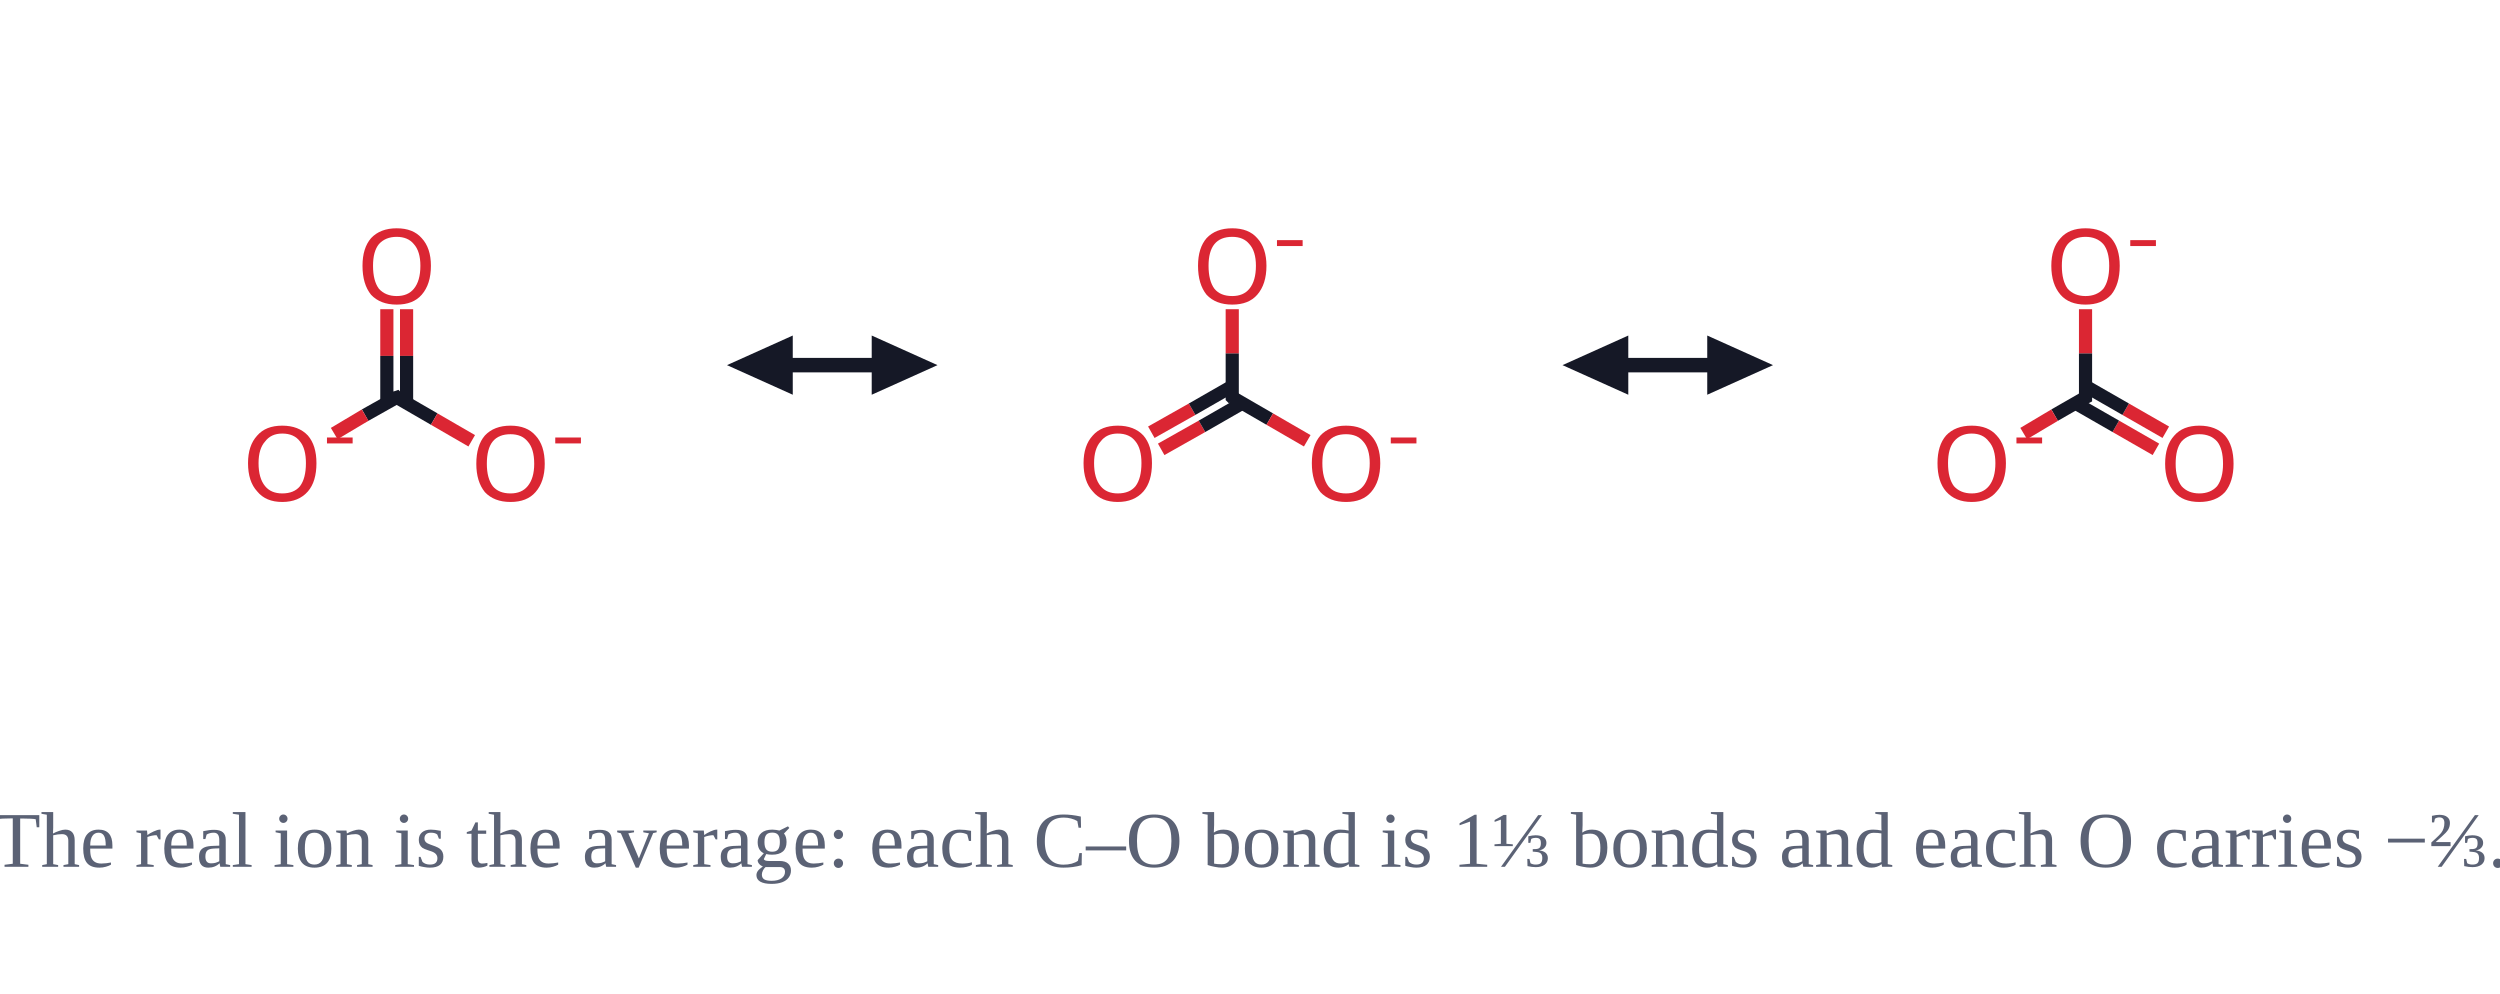
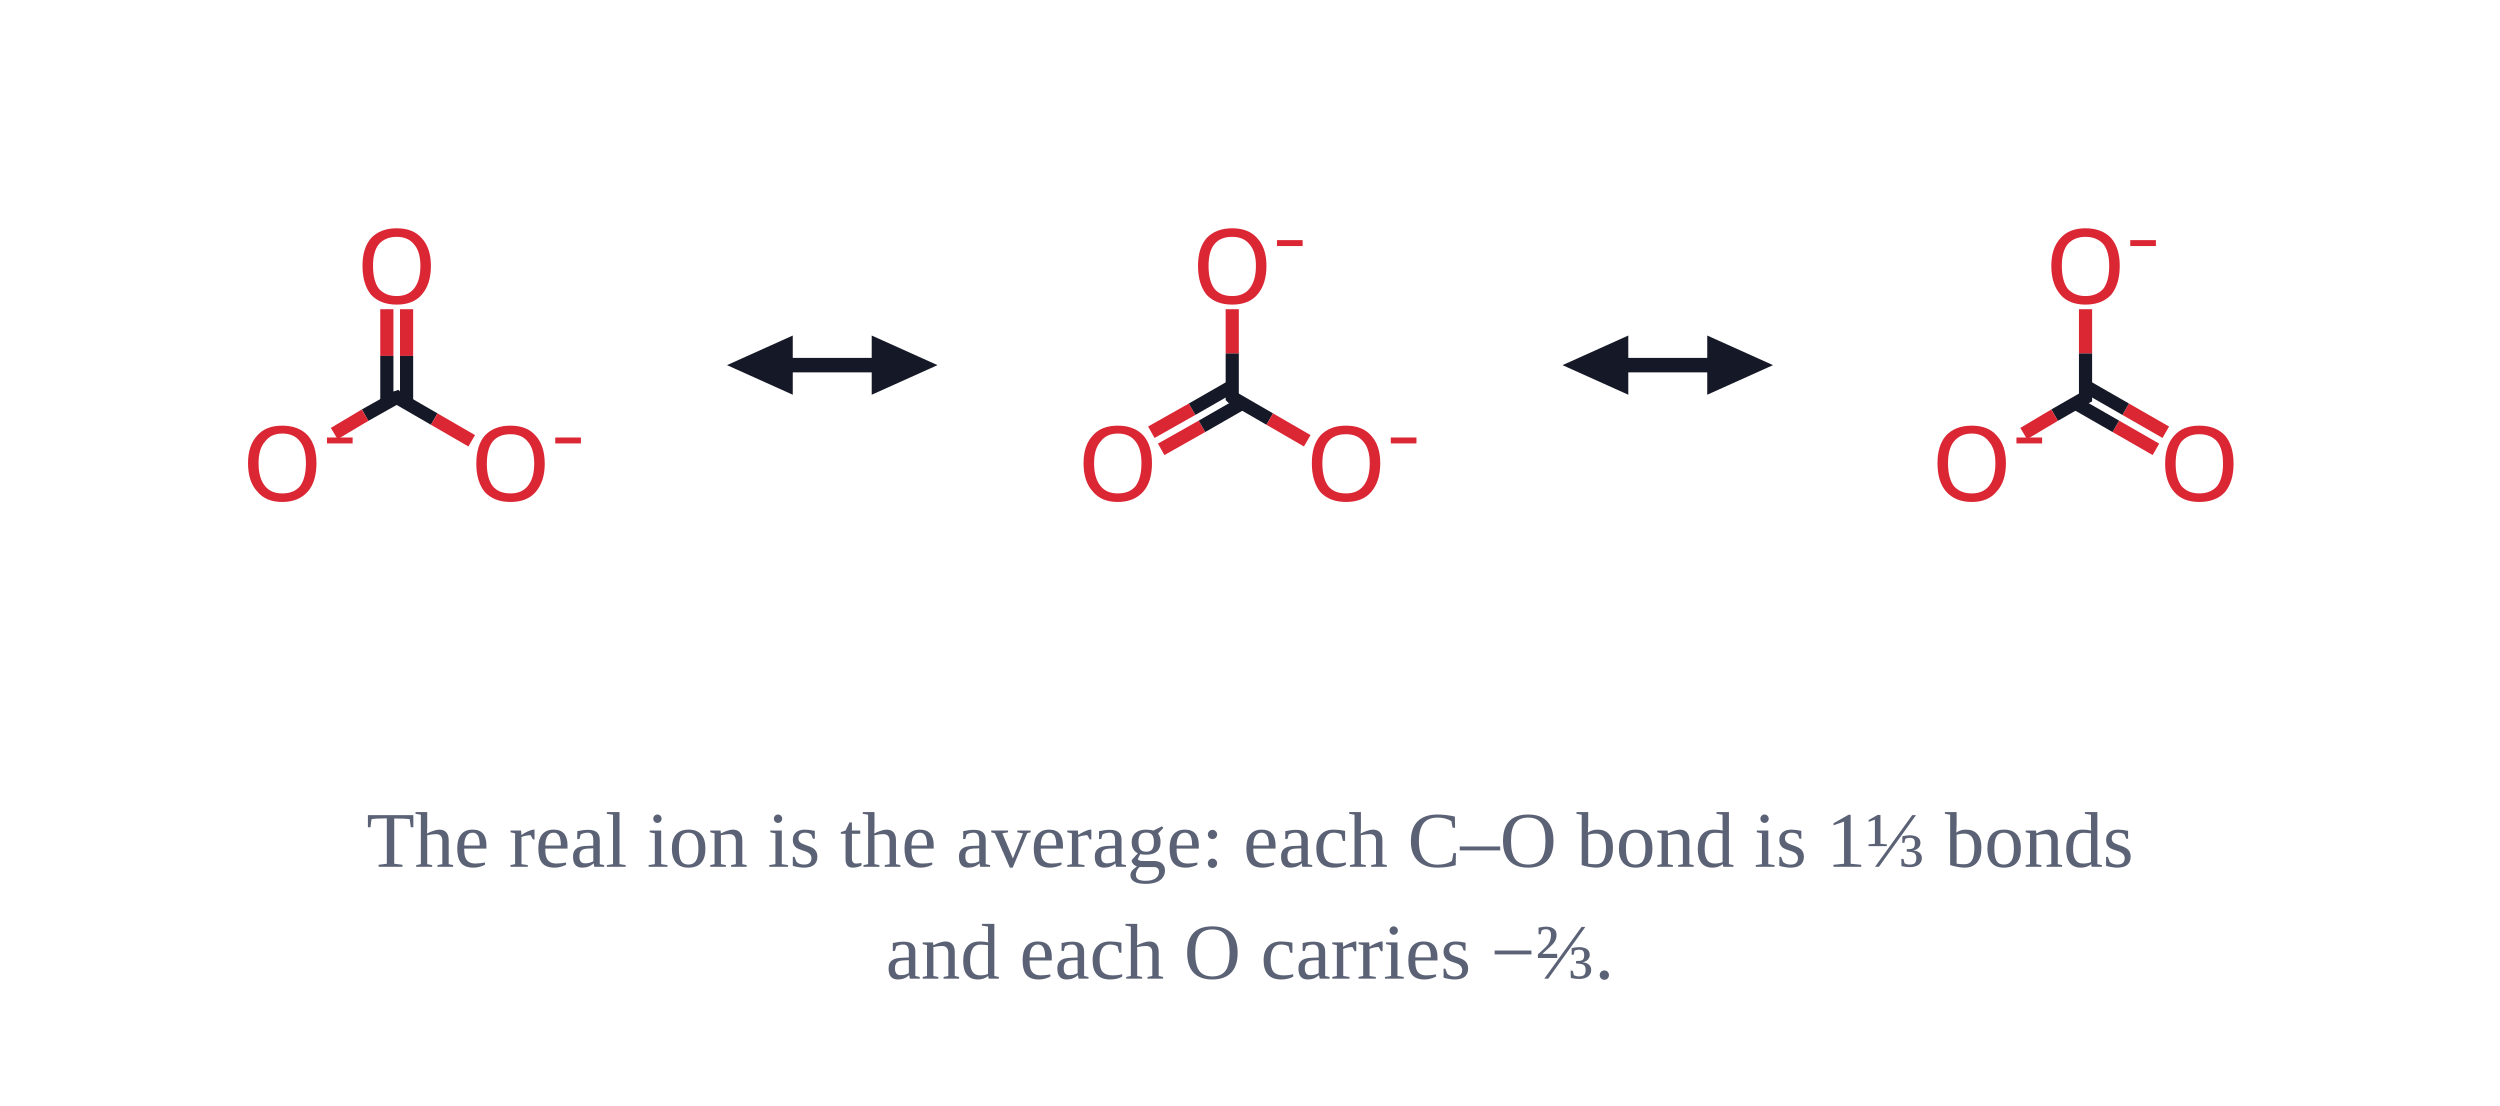
- <svg xmlns="http://www.w3.org/2000/svg" viewBox="0 0 380 151" width="380" height="151" role="img" aria-label="Three structures of carbonate, each with the C=O to a different oxygen, joined by double-headed resonance arrows." style="color:var(--vx-ink, #151826);font-family:inherit;max-width:100%;height:auto">
+ <svg xmlns="http://www.w3.org/2000/svg" viewBox="0 0 380 168" width="380" height="168" role="img" aria-label="Three structures of carbonate, each with the C=O to a different oxygen, joined by double-headed resonance arrows." style="color:var(--vx-ink, #151826);font-family:inherit;max-width:100%;height:auto">
  <g transform="translate(21.5 16.0) scale(1.000)">
    <path d="M 40.3,31.0 L 40.3,38.1" style="fill:none;fill-rule:evenodd;stroke:var(--vx-o, #DB2633);stroke-width:2.0px;stroke-linecap:butt;stroke-linejoin:miter;stroke-opacity:1" />
    <path d="M 40.3,38.1 L 40.3,45.3" style="fill:none;fill-rule:evenodd;stroke:currentColor;stroke-width:2.0px;stroke-linecap:butt;stroke-linejoin:miter;stroke-opacity:1" />
    <path d="M 37.3,31.0 L 37.3,38.1" style="fill:none;fill-rule:evenodd;stroke:var(--vx-o, #DB2633);stroke-width:2.0px;stroke-linecap:butt;stroke-linejoin:miter;stroke-opacity:1" />
    <path d="M 37.3,38.1 L 37.3,45.3" style="fill:none;fill-rule:evenodd;stroke:currentColor;stroke-width:2.0px;stroke-linecap:butt;stroke-linejoin:miter;stroke-opacity:1" />
    <path d="M 38.8,44.4 L 44.5,47.7" style="fill:none;fill-rule:evenodd;stroke:currentColor;stroke-width:2.0px;stroke-linecap:butt;stroke-linejoin:miter;stroke-opacity:1" />
    <path d="M 44.5,47.7 L 50.2,51.0" style="fill:none;fill-rule:evenodd;stroke:var(--vx-o, #DB2633);stroke-width:2.0px;stroke-linecap:butt;stroke-linejoin:miter;stroke-opacity:1" />
    <path d="M 38.8,44.4 L 34.0,47.1" style="fill:none;fill-rule:evenodd;stroke:currentColor;stroke-width:2.0px;stroke-linecap:butt;stroke-linejoin:miter;stroke-opacity:1" />
    <path d="M 34.0,47.1 L 29.3,49.9" style="fill:none;fill-rule:evenodd;stroke:var(--vx-o, #DB2633);stroke-width:2.0px;stroke-linecap:butt;stroke-linejoin:miter;stroke-opacity:1" />
    <path d="M 39.0,44.6 L 38.8,44.4 L 38.5,44.5" style="fill:none;stroke:currentColor;stroke-width:2.0px;stroke-linecap:butt;stroke-linejoin:miter;stroke-miterlimit:10;stroke-opacity:1;" />
    <path d="M 33.6 24.4 Q 33.6 21.7, 34.9 20.2 Q 36.3 18.7, 38.8 18.7 Q 41.3 18.7, 42.6 20.2 Q 44.0 21.7, 44.0 24.4 Q 44.0 27.2, 42.6 28.8 Q 41.3 30.3, 38.8 30.3 Q 36.3 30.3, 34.9 28.8 Q 33.6 27.2, 33.6 24.4 M 38.8 29.0 Q 40.5 29.0, 41.4 27.9 Q 42.4 26.7, 42.4 24.4 Q 42.4 22.2, 41.4 21.1 Q 40.5 20.0, 38.8 20.0 Q 37.1 20.0, 36.1 21.1 Q 35.2 22.2, 35.2 24.4 Q 35.2 26.7, 36.1 27.9 Q 37.1 29.0, 38.8 29.0 " fill="var(--vx-o, #DB2633)" />
    <path d="M 50.9 54.5 Q 50.9 51.7, 52.2 50.2 Q 53.6 48.7, 56.1 48.7 Q 58.6 48.7, 59.9 50.2 Q 61.3 51.7, 61.3 54.5 Q 61.3 57.2, 59.9 58.8 Q 58.6 60.3, 56.1 60.3 Q 53.6 60.3, 52.2 58.8 Q 50.9 57.2, 50.9 54.5 M 56.1 59.0 Q 57.8 59.0, 58.7 57.9 Q 59.7 56.7, 59.7 54.5 Q 59.7 52.2, 58.7 51.1 Q 57.8 50.0, 56.1 50.0 Q 54.3 50.0, 53.4 51.1 Q 52.5 52.2, 52.5 54.5 Q 52.5 56.7, 53.4 57.9 Q 54.3 59.0, 56.1 59.0 " fill="var(--vx-o, #DB2633)" />
    <path d="M 62.9 50.5 L 66.8 50.5 L 66.8 51.4 L 62.9 51.4 L 62.9 50.5 " fill="var(--vx-o, #DB2633)" />
    <path d="M 16.2 54.4 Q 16.2 51.7, 17.6 50.2 Q 18.9 48.7, 21.4 48.7 Q 23.9 48.7, 25.3 50.2 Q 26.6 51.7, 26.6 54.4 Q 26.6 57.2, 25.3 58.7 Q 23.9 60.3, 21.4 60.3 Q 18.9 60.3, 17.6 58.7 Q 16.2 57.2, 16.2 54.4 M 21.4 59.0 Q 23.2 59.0, 24.1 57.9 Q 25.0 56.7, 25.0 54.4 Q 25.0 52.2, 24.1 51.1 Q 23.2 49.9, 21.4 49.9 Q 19.7 49.9, 18.8 51.1 Q 17.8 52.2, 17.8 54.4 Q 17.8 56.7, 18.8 57.9 Q 19.7 59.0, 21.4 59.0 " fill="var(--vx-o, #DB2633)" />
    <path d="M 28.2 50.5 L 32.1 50.5 L 32.1 51.4 L 28.2 51.4 L 28.2 50.5 " fill="var(--vx-o, #DB2633)" />
  </g>
  <path d="M119.5 55.5 L133.5 55.5" stroke="var(--vx-ink, #151826)" stroke-width="2.2" fill="none" />
  <path d="M142.5 55.5 L132.5 60.0 L132.5 51.0 Z" fill="var(--vx-ink, #151826)" />
  <path d="M110.5 55.5 L120.5 51.0 L120.5 60.0 Z" fill="var(--vx-ink, #151826)" />
  <g transform="translate(148.5 16.0) scale(1.000)">
    <path d="M 26.5,49.7 L 32.7,46.2" style="fill:none;fill-rule:evenodd;stroke:var(--vx-o, #DB2633);stroke-width:2.0px;stroke-linecap:butt;stroke-linejoin:miter;stroke-opacity:1" />
    <path d="M 32.7,46.2 L 38.8,42.7" style="fill:none;fill-rule:evenodd;stroke:currentColor;stroke-width:2.0px;stroke-linecap:butt;stroke-linejoin:miter;stroke-opacity:1" />
    <path d="M 28.0,52.3 L 34.2,48.8" style="fill:none;fill-rule:evenodd;stroke:var(--vx-o, #DB2633);stroke-width:2.0px;stroke-linecap:butt;stroke-linejoin:miter;stroke-opacity:1" />
    <path d="M 34.2,48.8 L 40.3,45.3" style="fill:none;fill-rule:evenodd;stroke:currentColor;stroke-width:2.0px;stroke-linecap:butt;stroke-linejoin:miter;stroke-opacity:1" />
    <path d="M 38.8,44.4 L 38.8,37.7" style="fill:none;fill-rule:evenodd;stroke:currentColor;stroke-width:2.0px;stroke-linecap:butt;stroke-linejoin:miter;stroke-opacity:1" />
    <path d="M 38.8,37.7 L 38.8,31.0" style="fill:none;fill-rule:evenodd;stroke:var(--vx-o, #DB2633);stroke-width:2.0px;stroke-linecap:butt;stroke-linejoin:miter;stroke-opacity:1" />
    <path d="M 38.8,44.4 L 44.5,47.7" style="fill:none;fill-rule:evenodd;stroke:currentColor;stroke-width:2.0px;stroke-linecap:butt;stroke-linejoin:miter;stroke-opacity:1" />
    <path d="M 44.5,47.7 L 50.2,51.0" style="fill:none;fill-rule:evenodd;stroke:var(--vx-o, #DB2633);stroke-width:2.0px;stroke-linecap:butt;stroke-linejoin:miter;stroke-opacity:1" />
    <path d="M 38.8,44.1 L 38.8,44.4 L 39.0,44.6" style="fill:none;stroke:currentColor;stroke-width:2.0px;stroke-linecap:butt;stroke-linejoin:miter;stroke-miterlimit:10;stroke-opacity:1;" />
    <path d="M 16.2 54.4 Q 16.2 51.7, 17.6 50.2 Q 18.9 48.7, 21.4 48.7 Q 23.9 48.7, 25.3 50.2 Q 26.6 51.7, 26.6 54.4 Q 26.6 57.2, 25.3 58.7 Q 23.9 60.3, 21.4 60.3 Q 18.9 60.3, 17.6 58.7 Q 16.2 57.2, 16.2 54.4 M 21.4 59.0 Q 23.2 59.0, 24.1 57.9 Q 25.0 56.7, 25.0 54.4 Q 25.0 52.2, 24.1 51.1 Q 23.2 49.9, 21.4 49.9 Q 19.7 49.9, 18.8 51.1 Q 17.8 52.2, 17.8 54.4 Q 17.8 56.7, 18.8 57.9 Q 19.7 59.0, 21.4 59.0 " fill="var(--vx-o, #DB2633)" />
    <path d="M 33.6 24.4 Q 33.6 21.7, 34.9 20.2 Q 36.3 18.7, 38.8 18.7 Q 41.3 18.7, 42.6 20.2 Q 44.0 21.7, 44.0 24.4 Q 44.0 27.2, 42.6 28.8 Q 41.3 30.3, 38.8 30.3 Q 36.3 30.3, 34.9 28.8 Q 33.6 27.2, 33.6 24.4 M 38.8 29.0 Q 40.5 29.0, 41.4 27.9 Q 42.4 26.7, 42.4 24.4 Q 42.4 22.2, 41.4 21.1 Q 40.5 20.0, 38.8 20.0 Q 37.0 20.0, 36.1 21.1 Q 35.2 22.2, 35.2 24.4 Q 35.2 26.7, 36.1 27.9 Q 37.0 29.0, 38.8 29.0 " fill="var(--vx-o, #DB2633)" />
    <path d="M 45.6 20.5 L 49.5 20.5 L 49.5 21.4 L 45.6 21.4 L 45.6 20.5 " fill="var(--vx-o, #DB2633)" />
    <path d="M 50.9 54.4 Q 50.9 51.7, 52.2 50.2 Q 53.6 48.7, 56.1 48.7 Q 58.6 48.7, 59.9 50.2 Q 61.3 51.7, 61.3 54.4 Q 61.3 57.2, 59.9 58.8 Q 58.6 60.3, 56.1 60.3 Q 53.6 60.3, 52.2 58.8 Q 50.9 57.2, 50.9 54.4 M 56.1 59.0 Q 57.8 59.0, 58.7 57.9 Q 59.7 56.7, 59.7 54.4 Q 59.7 52.2, 58.7 51.1 Q 57.8 50.0, 56.1 50.0 Q 54.3 50.0, 53.4 51.1 Q 52.5 52.2, 52.5 54.4 Q 52.5 56.7, 53.4 57.9 Q 54.3 59.0, 56.1 59.0 " fill="var(--vx-o, #DB2633)" />
    <path d="M 62.9 50.5 L 66.8 50.5 L 66.8 51.4 L 62.9 51.4 L 62.9 50.5 " fill="var(--vx-o, #DB2633)" />
  </g>
  <path d="M246.5 55.5 L260.5 55.5" stroke="var(--vx-ink, #151826)" stroke-width="2.2" fill="none" />
  <path d="M269.5 55.5 L259.5 60.0 L259.5 51.0 Z" fill="var(--vx-ink, #151826)" />
  <path d="M237.5 55.5 L247.5 51.0 L247.5 60.0 Z" fill="var(--vx-ink, #151826)" />
  <g transform="translate(275.5 16.0) scale(1.000)">
    <path d="M 52.2,52.3 L 46.1,48.8" style="fill:none;fill-rule:evenodd;stroke:var(--vx-o, #DB2633);stroke-width:2.0px;stroke-linecap:butt;stroke-linejoin:miter;stroke-opacity:1" />
    <path d="M 46.1,48.8 L 40.0,45.3" style="fill:none;fill-rule:evenodd;stroke:currentColor;stroke-width:2.0px;stroke-linecap:butt;stroke-linejoin:miter;stroke-opacity:1" />
    <path d="M 53.7,49.7 L 47.6,46.2" style="fill:none;fill-rule:evenodd;stroke:var(--vx-o, #DB2633);stroke-width:2.0px;stroke-linecap:butt;stroke-linejoin:miter;stroke-opacity:1" />
    <path d="M 47.6,46.2 L 41.5,42.7" style="fill:none;fill-rule:evenodd;stroke:currentColor;stroke-width:2.0px;stroke-linecap:butt;stroke-linejoin:miter;stroke-opacity:1" />
    <path d="M 41.5,44.4 L 36.8,47.1" style="fill:none;fill-rule:evenodd;stroke:currentColor;stroke-width:2.0px;stroke-linecap:butt;stroke-linejoin:miter;stroke-opacity:1" />
    <path d="M 36.8,47.1 L 32.1,49.9" style="fill:none;fill-rule:evenodd;stroke:var(--vx-o, #DB2633);stroke-width:2.0px;stroke-linecap:butt;stroke-linejoin:miter;stroke-opacity:1" />
    <path d="M 41.5,44.4 L 41.5,37.7" style="fill:none;fill-rule:evenodd;stroke:currentColor;stroke-width:2.0px;stroke-linecap:butt;stroke-linejoin:miter;stroke-opacity:1" />
    <path d="M 41.5,37.7 L 41.5,31.0" style="fill:none;fill-rule:evenodd;stroke:var(--vx-o, #DB2633);stroke-width:2.0px;stroke-linecap:butt;stroke-linejoin:miter;stroke-opacity:1" />
    <path d="M 41.3,44.5 L 41.5,44.4 L 41.5,44.1" style="fill:none;stroke:currentColor;stroke-width:2.0px;stroke-linecap:butt;stroke-linejoin:miter;stroke-miterlimit:10;stroke-opacity:1;" />
    <path d="M 53.6 54.5 Q 53.6 51.7, 55.0 50.2 Q 56.3 48.7, 58.8 48.7 Q 61.3 48.7, 62.7 50.2 Q 64.0 51.7, 64.0 54.5 Q 64.0 57.2, 62.7 58.8 Q 61.3 60.3, 58.8 60.3 Q 56.3 60.3, 55.0 58.8 Q 53.6 57.2, 53.6 54.5 M 58.8 59.0 Q 60.5 59.0, 61.5 57.9 Q 62.4 56.7, 62.4 54.5 Q 62.4 52.2, 61.5 51.1 Q 60.5 50.0, 58.8 50.0 Q 57.1 50.0, 56.1 51.1 Q 55.2 52.2, 55.2 54.5 Q 55.2 56.7, 56.1 57.9 Q 57.1 59.0, 58.8 59.0 " fill="var(--vx-o, #DB2633)" />
    <path d="M 19.0 54.4 Q 19.0 51.7, 20.3 50.2 Q 21.7 48.7, 24.2 48.7 Q 26.7 48.7, 28.0 50.2 Q 29.4 51.7, 29.4 54.4 Q 29.4 57.2, 28.0 58.7 Q 26.7 60.3, 24.2 60.3 Q 21.7 60.3, 20.3 58.7 Q 19.0 57.2, 19.0 54.4 M 24.2 59.0 Q 25.9 59.0, 26.8 57.9 Q 27.8 56.7, 27.8 54.4 Q 27.8 52.2, 26.8 51.1 Q 25.9 49.9, 24.2 49.9 Q 22.5 49.9, 21.5 51.1 Q 20.6 52.2, 20.6 54.4 Q 20.6 56.7, 21.5 57.9 Q 22.5 59.0, 24.2 59.0 " fill="var(--vx-o, #DB2633)" />
    <path d="M 31.0 50.5 L 34.9 50.5 L 34.9 51.4 L 31.0 51.4 L 31.0 50.5 " fill="var(--vx-o, #DB2633)" />
    <path d="M 36.3 24.4 Q 36.3 21.7, 37.7 20.2 Q 39.0 18.7, 41.5 18.7 Q 44.0 18.7, 45.4 20.2 Q 46.7 21.7, 46.7 24.4 Q 46.7 27.2, 45.4 28.8 Q 44.0 30.3, 41.5 30.3 Q 39.0 30.3, 37.7 28.8 Q 36.3 27.2, 36.3 24.4 M 41.5 29.0 Q 43.2 29.0, 44.2 27.9 Q 45.1 26.7, 45.1 24.4 Q 45.1 22.2, 44.2 21.1 Q 43.2 20.0, 41.5 20.0 Q 39.8 20.0, 38.8 21.1 Q 37.9 22.2, 37.9 24.4 Q 37.9 26.7, 38.8 27.9 Q 39.8 29.0, 41.5 29.0 " fill="var(--vx-o, #DB2633)" />
    <path d="M 48.3 20.5 L 52.2 20.5 L 52.2 21.4 L 48.3 21.4 L 48.3 20.5 " fill="var(--vx-o, #DB2633)" />
  </g>
-   <text x="190.0" y="129.0" font-size="12" font-weight="500" text-anchor="middle" dominant-baseline="middle" fill="var(--vx-soft, #5b6275)">The real ion is the average: each C–O bond is 1⅓ bonds and each O carries −⅔.</text>
+   <text x="190.0" y="129.0" font-size="12" font-weight="500" text-anchor="middle" dominant-baseline="middle" fill="var(--vx-soft, #5b6275)">The real ion is the average: each C–O bond is 1⅓ bonds</text>
+   <text x="190.0" y="146.0" font-size="12" font-weight="500" text-anchor="middle" dominant-baseline="middle" fill="var(--vx-soft, #5b6275)">and each O carries −⅔.</text>
</svg>
